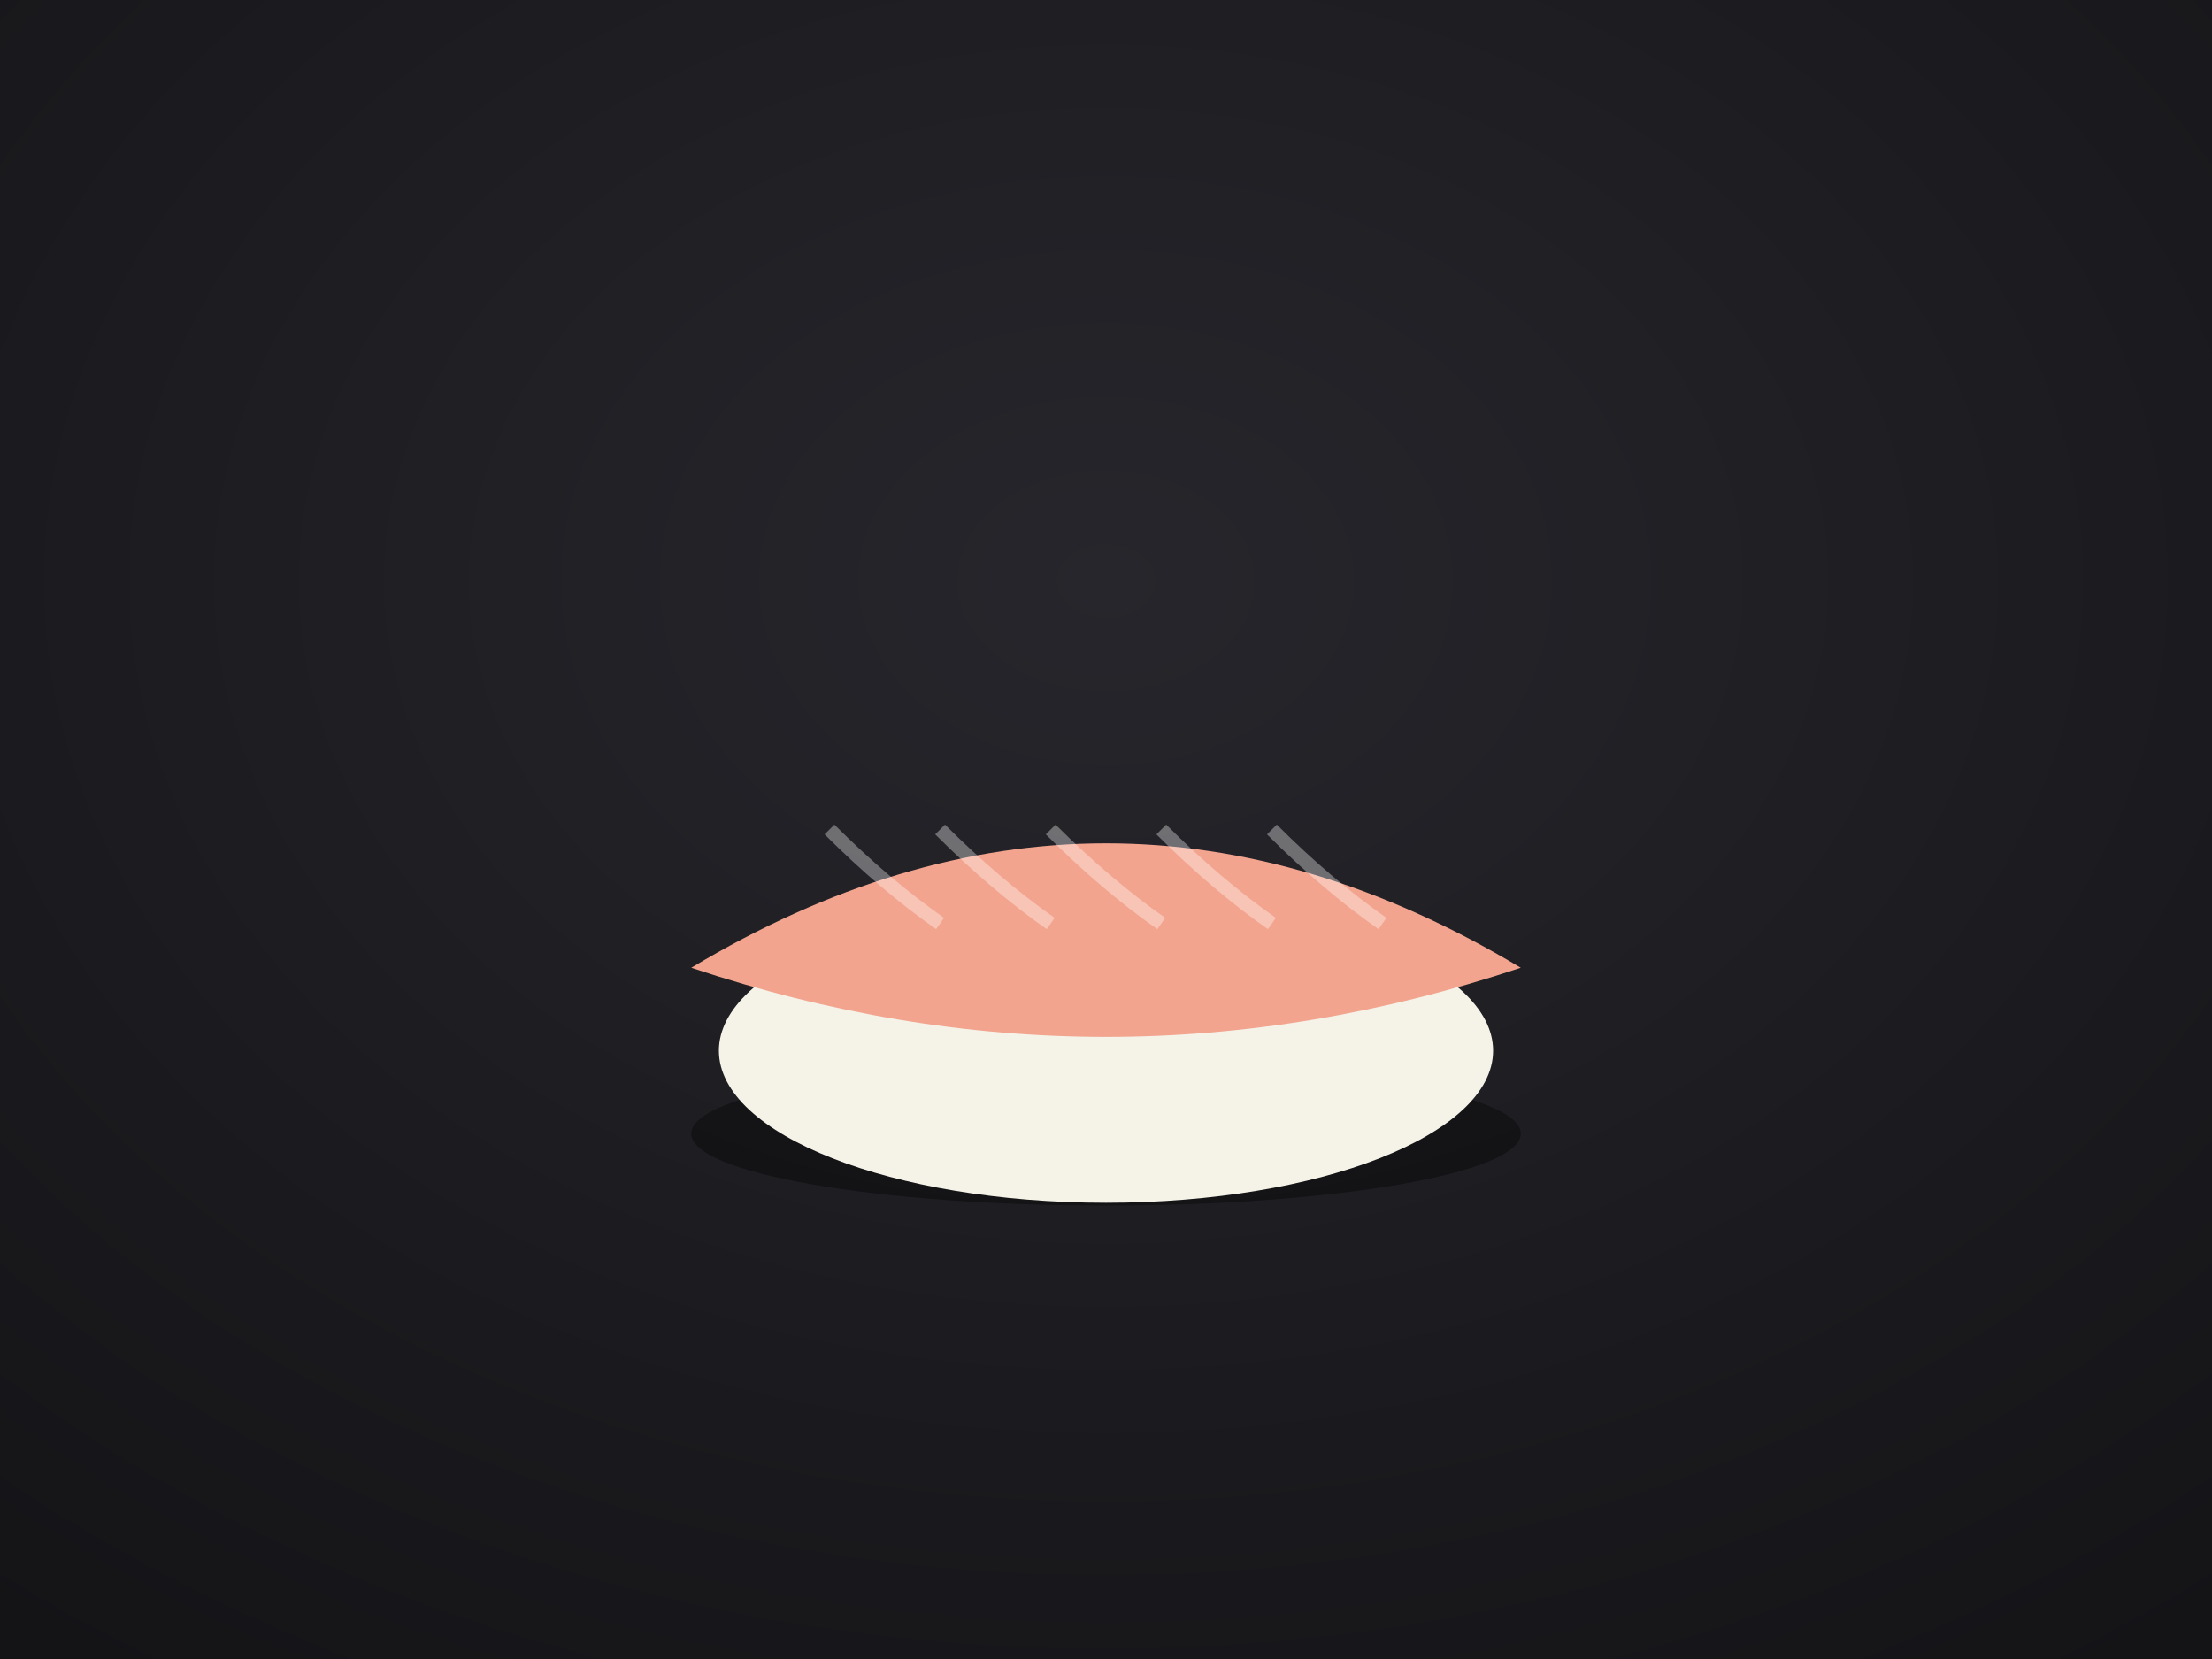
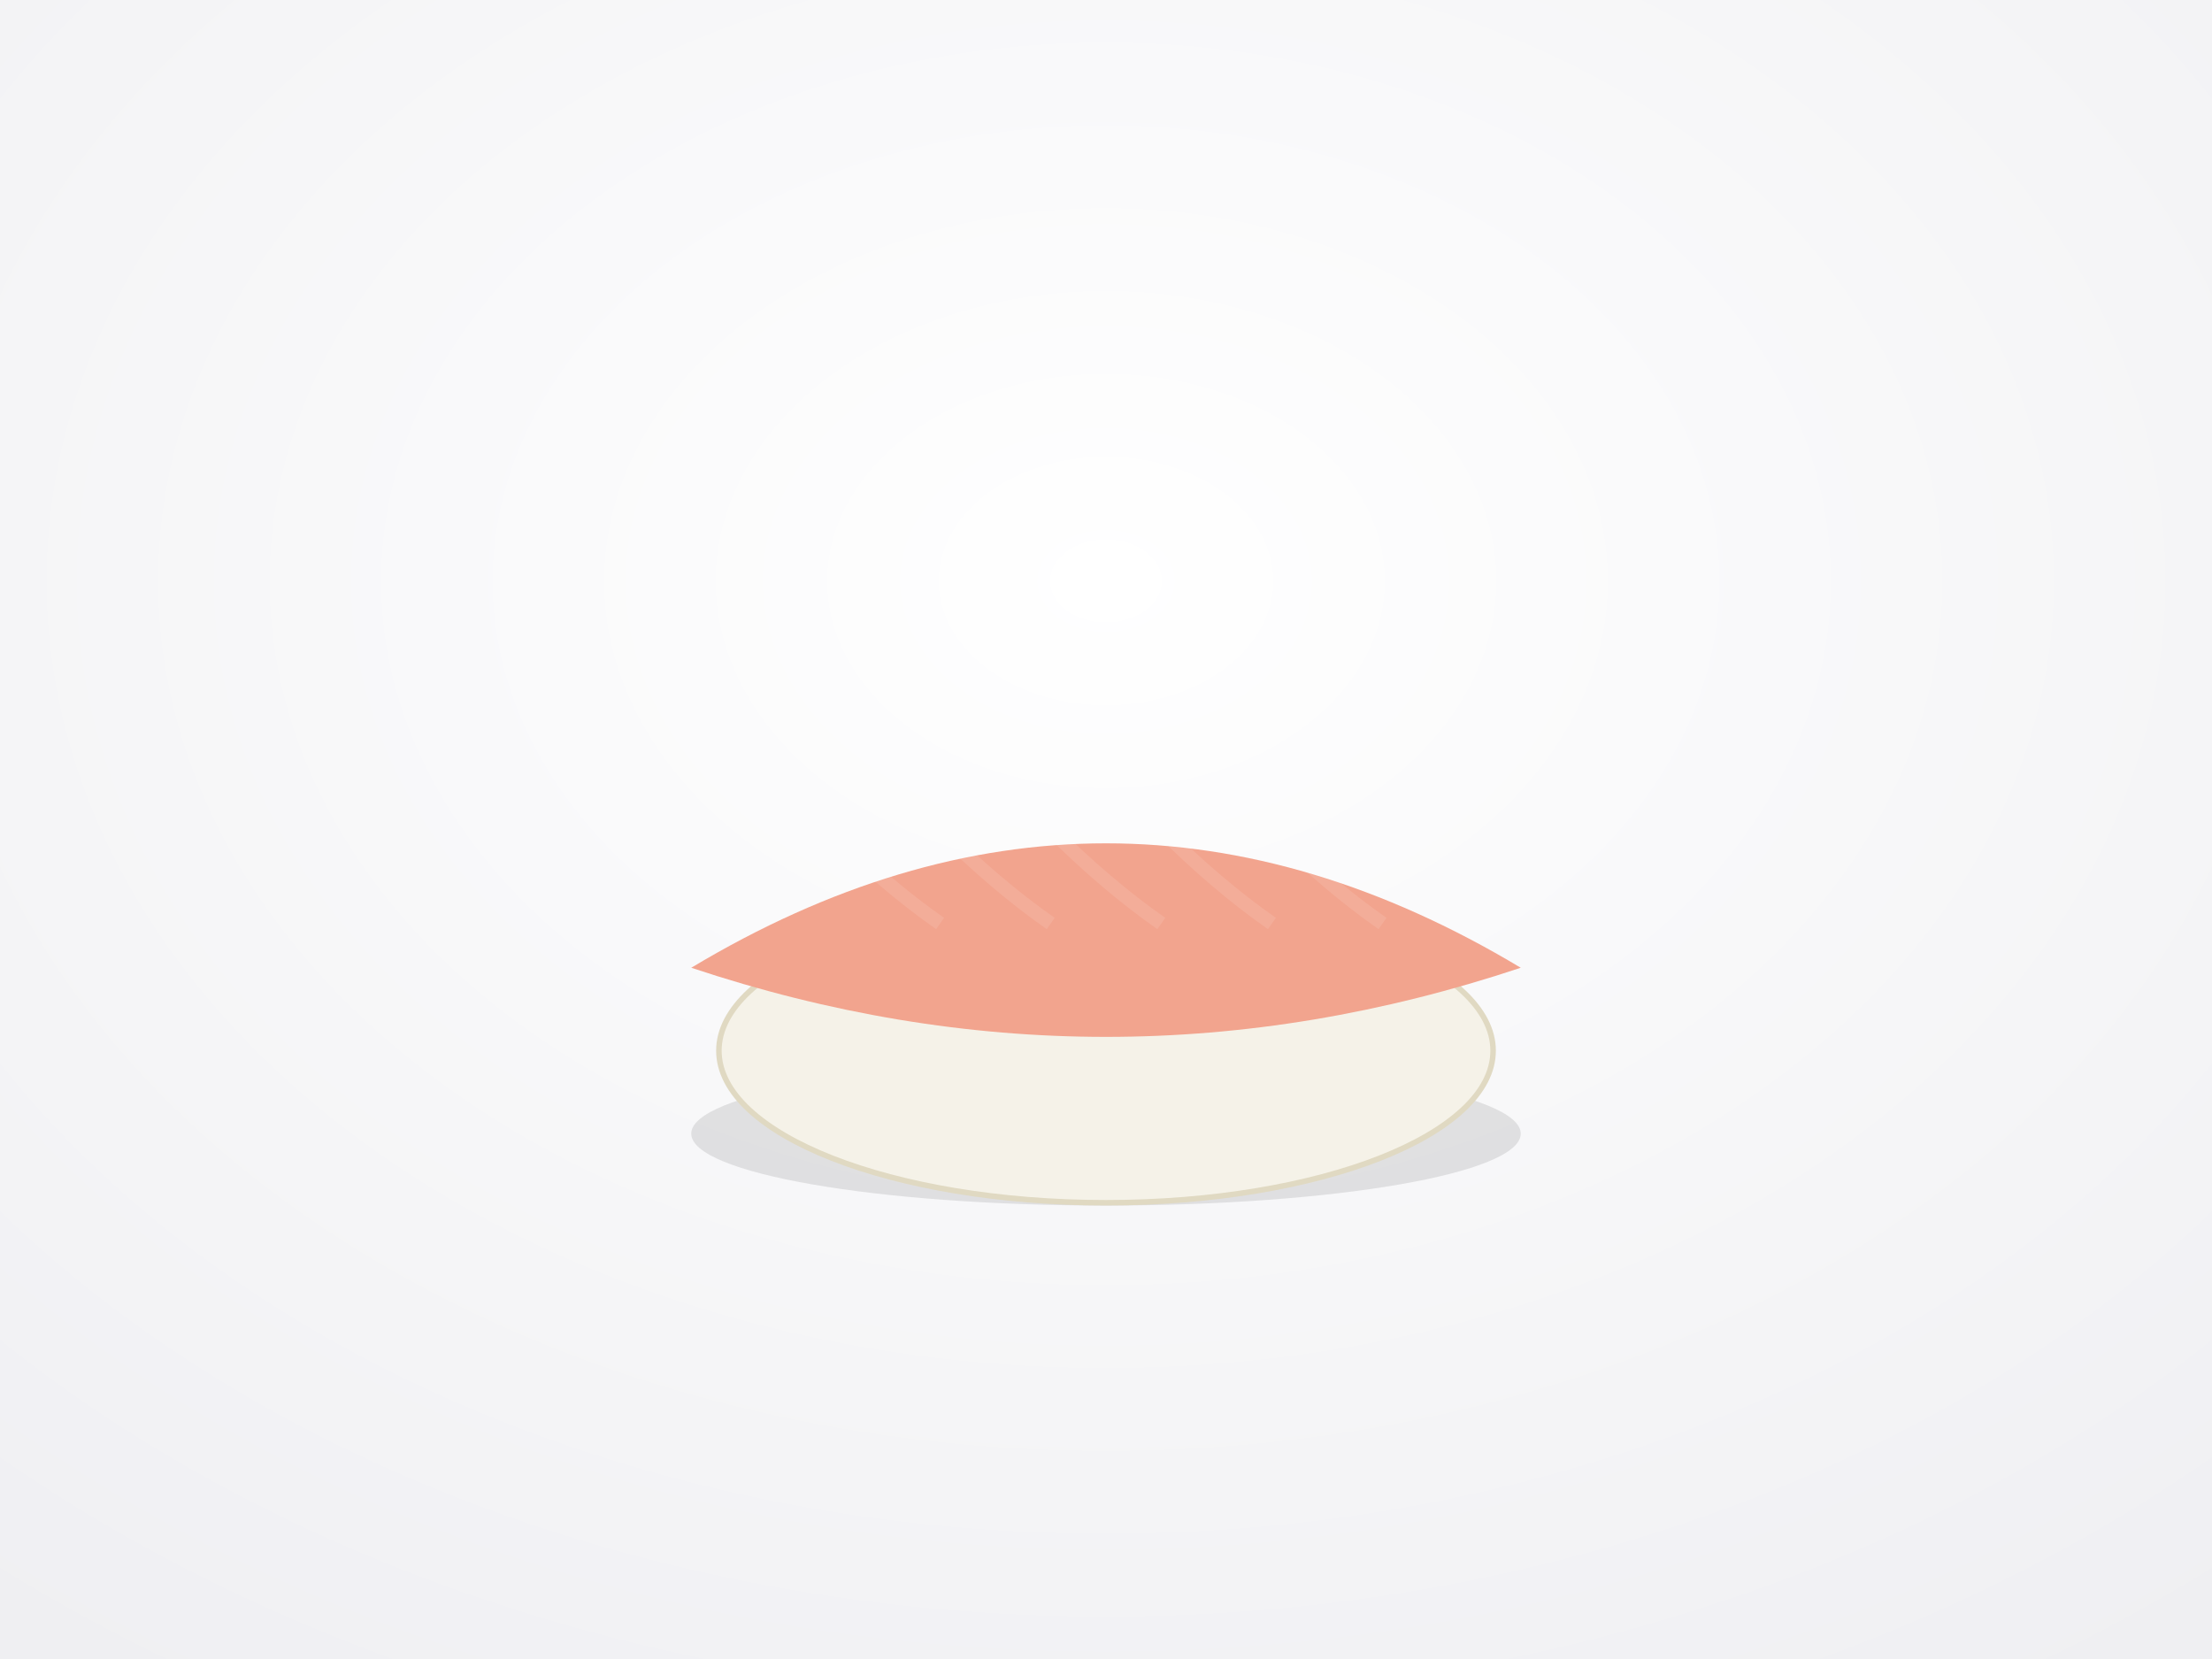
<svg xmlns="http://www.w3.org/2000/svg" viewBox="0 0 800 600">
  <defs>
    <radialGradient id="bg-ebi-sushi" cx="50%" cy="35%" r="80%">
-       <stop offset="0%" stop-color="#26262c" />
-       <stop offset="100%" stop-color="#141417" />
+       <stop offset="0%" stop-color="#ffffff" />
+       <stop offset="100%" stop-color="#efeff2" />
    </radialGradient>
  </defs>
  <rect width="800" height="600" fill="url(#bg-ebi-sushi)" />
-   <ellipse cx="400" cy="410" rx="150" ry="26" fill="#000" opacity="0.35" />
-   <ellipse cx="400" cy="380" rx="140" ry="55" fill="#f5f2e8" />
+   <ellipse cx="400" cy="410" rx="150" ry="26" fill="#000" opacity="0.1" />
+   <ellipse cx="400" cy="380" rx="140" ry="55" fill="#f5f2e8" stroke="#e0d9c2" stroke-width="2" />
  <path d="M 250 350 Q 400 260 550 350 Q 400 400 250 350 Z" fill="#f2a48e" />
-   <path d="M 300 300 q 20 20 40 34" stroke="#ffffff" stroke-opacity="0.35" stroke-width="5" fill="none" />
-   <path d="M 340 300 q 20 20 40 34" stroke="#ffffff" stroke-opacity="0.35" stroke-width="5" fill="none" />
-   <path d="M 380 300 q 20 20 40 34" stroke="#ffffff" stroke-opacity="0.35" stroke-width="5" fill="none" />
-   <path d="M 420 300 q 20 20 40 34" stroke="#ffffff" stroke-opacity="0.35" stroke-width="5" fill="none" />
-   <path d="M 460 300 q 20 20 40 34" stroke="#ffffff" stroke-opacity="0.35" stroke-width="5" fill="none" />
+   <path d="M 300 300 q 20 20 40 34" stroke="#ffffff" stroke-opacity="0.1" stroke-width="5" fill="none" />
+   <path d="M 340 300 q 20 20 40 34" stroke="#ffffff" stroke-opacity="0.1" stroke-width="5" fill="none" />
+   <path d="M 380 300 q 20 20 40 34" stroke="#ffffff" stroke-opacity="0.1" stroke-width="5" fill="none" />
+   <path d="M 420 300 q 20 20 40 34" stroke="#ffffff" stroke-opacity="0.1" stroke-width="5" fill="none" />
+   <path d="M 460 300 q 20 20 40 34" stroke="#ffffff" stroke-opacity="0.1" stroke-width="5" fill="none" />
</svg>
